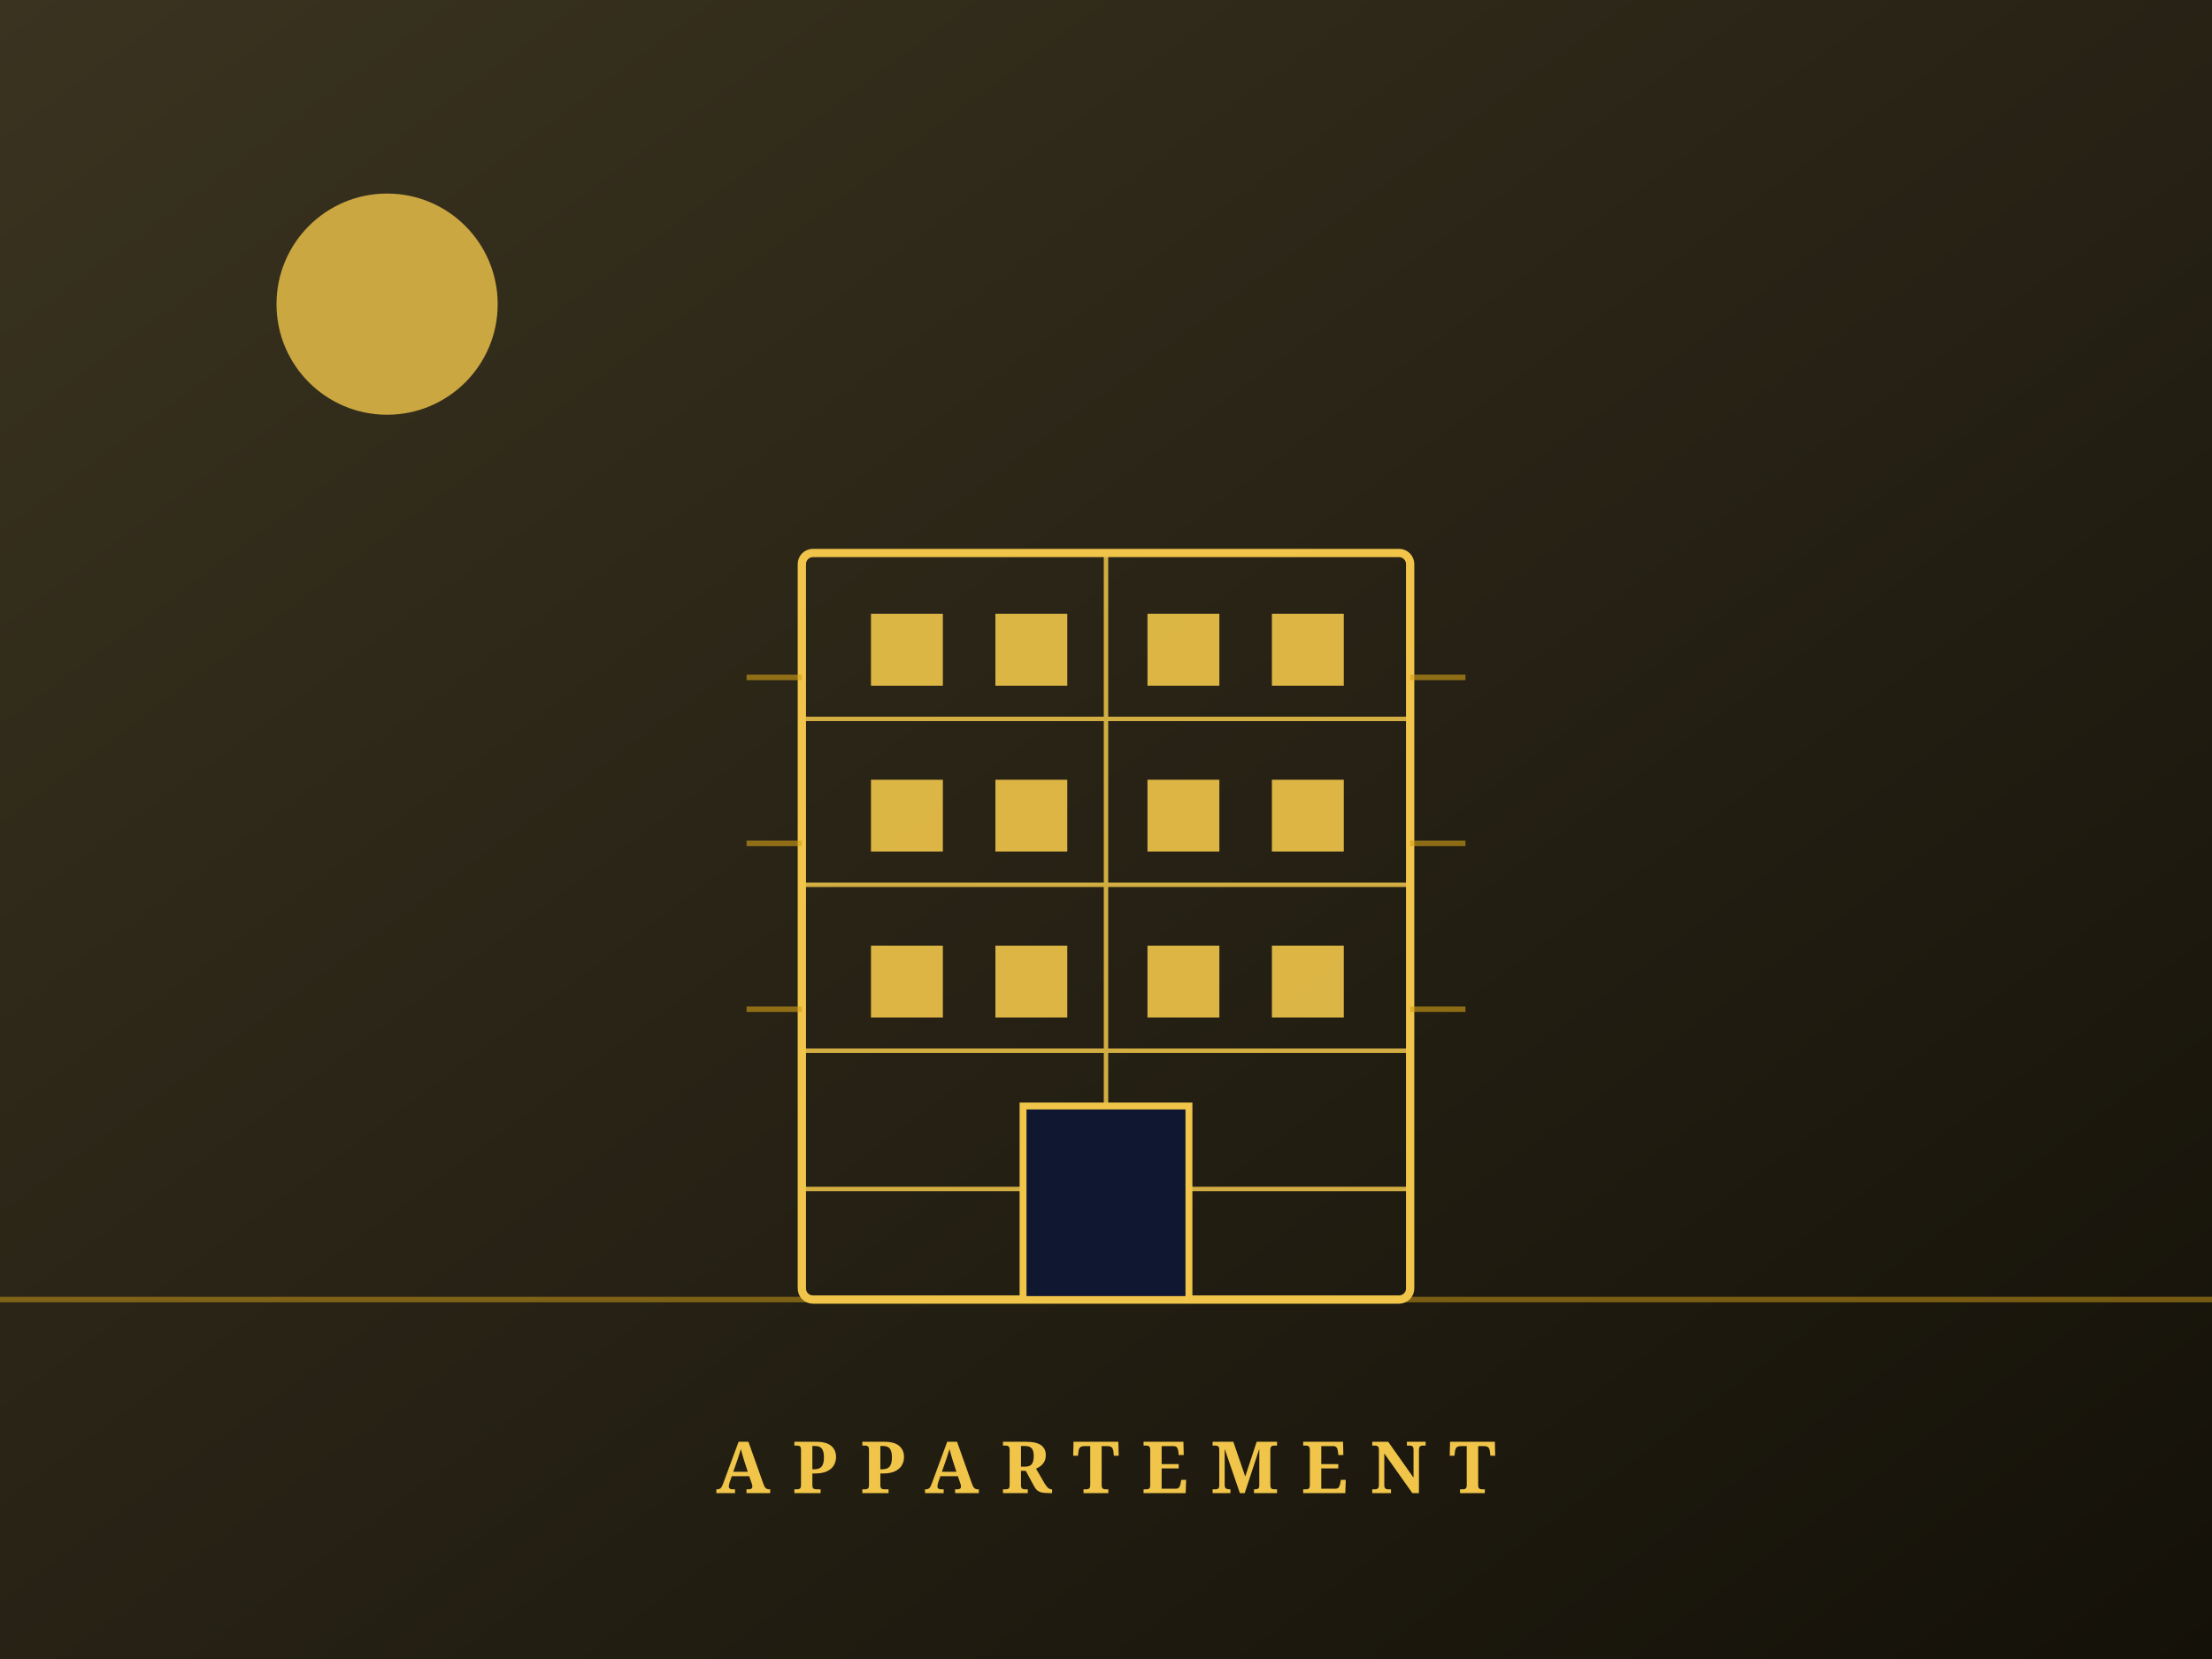
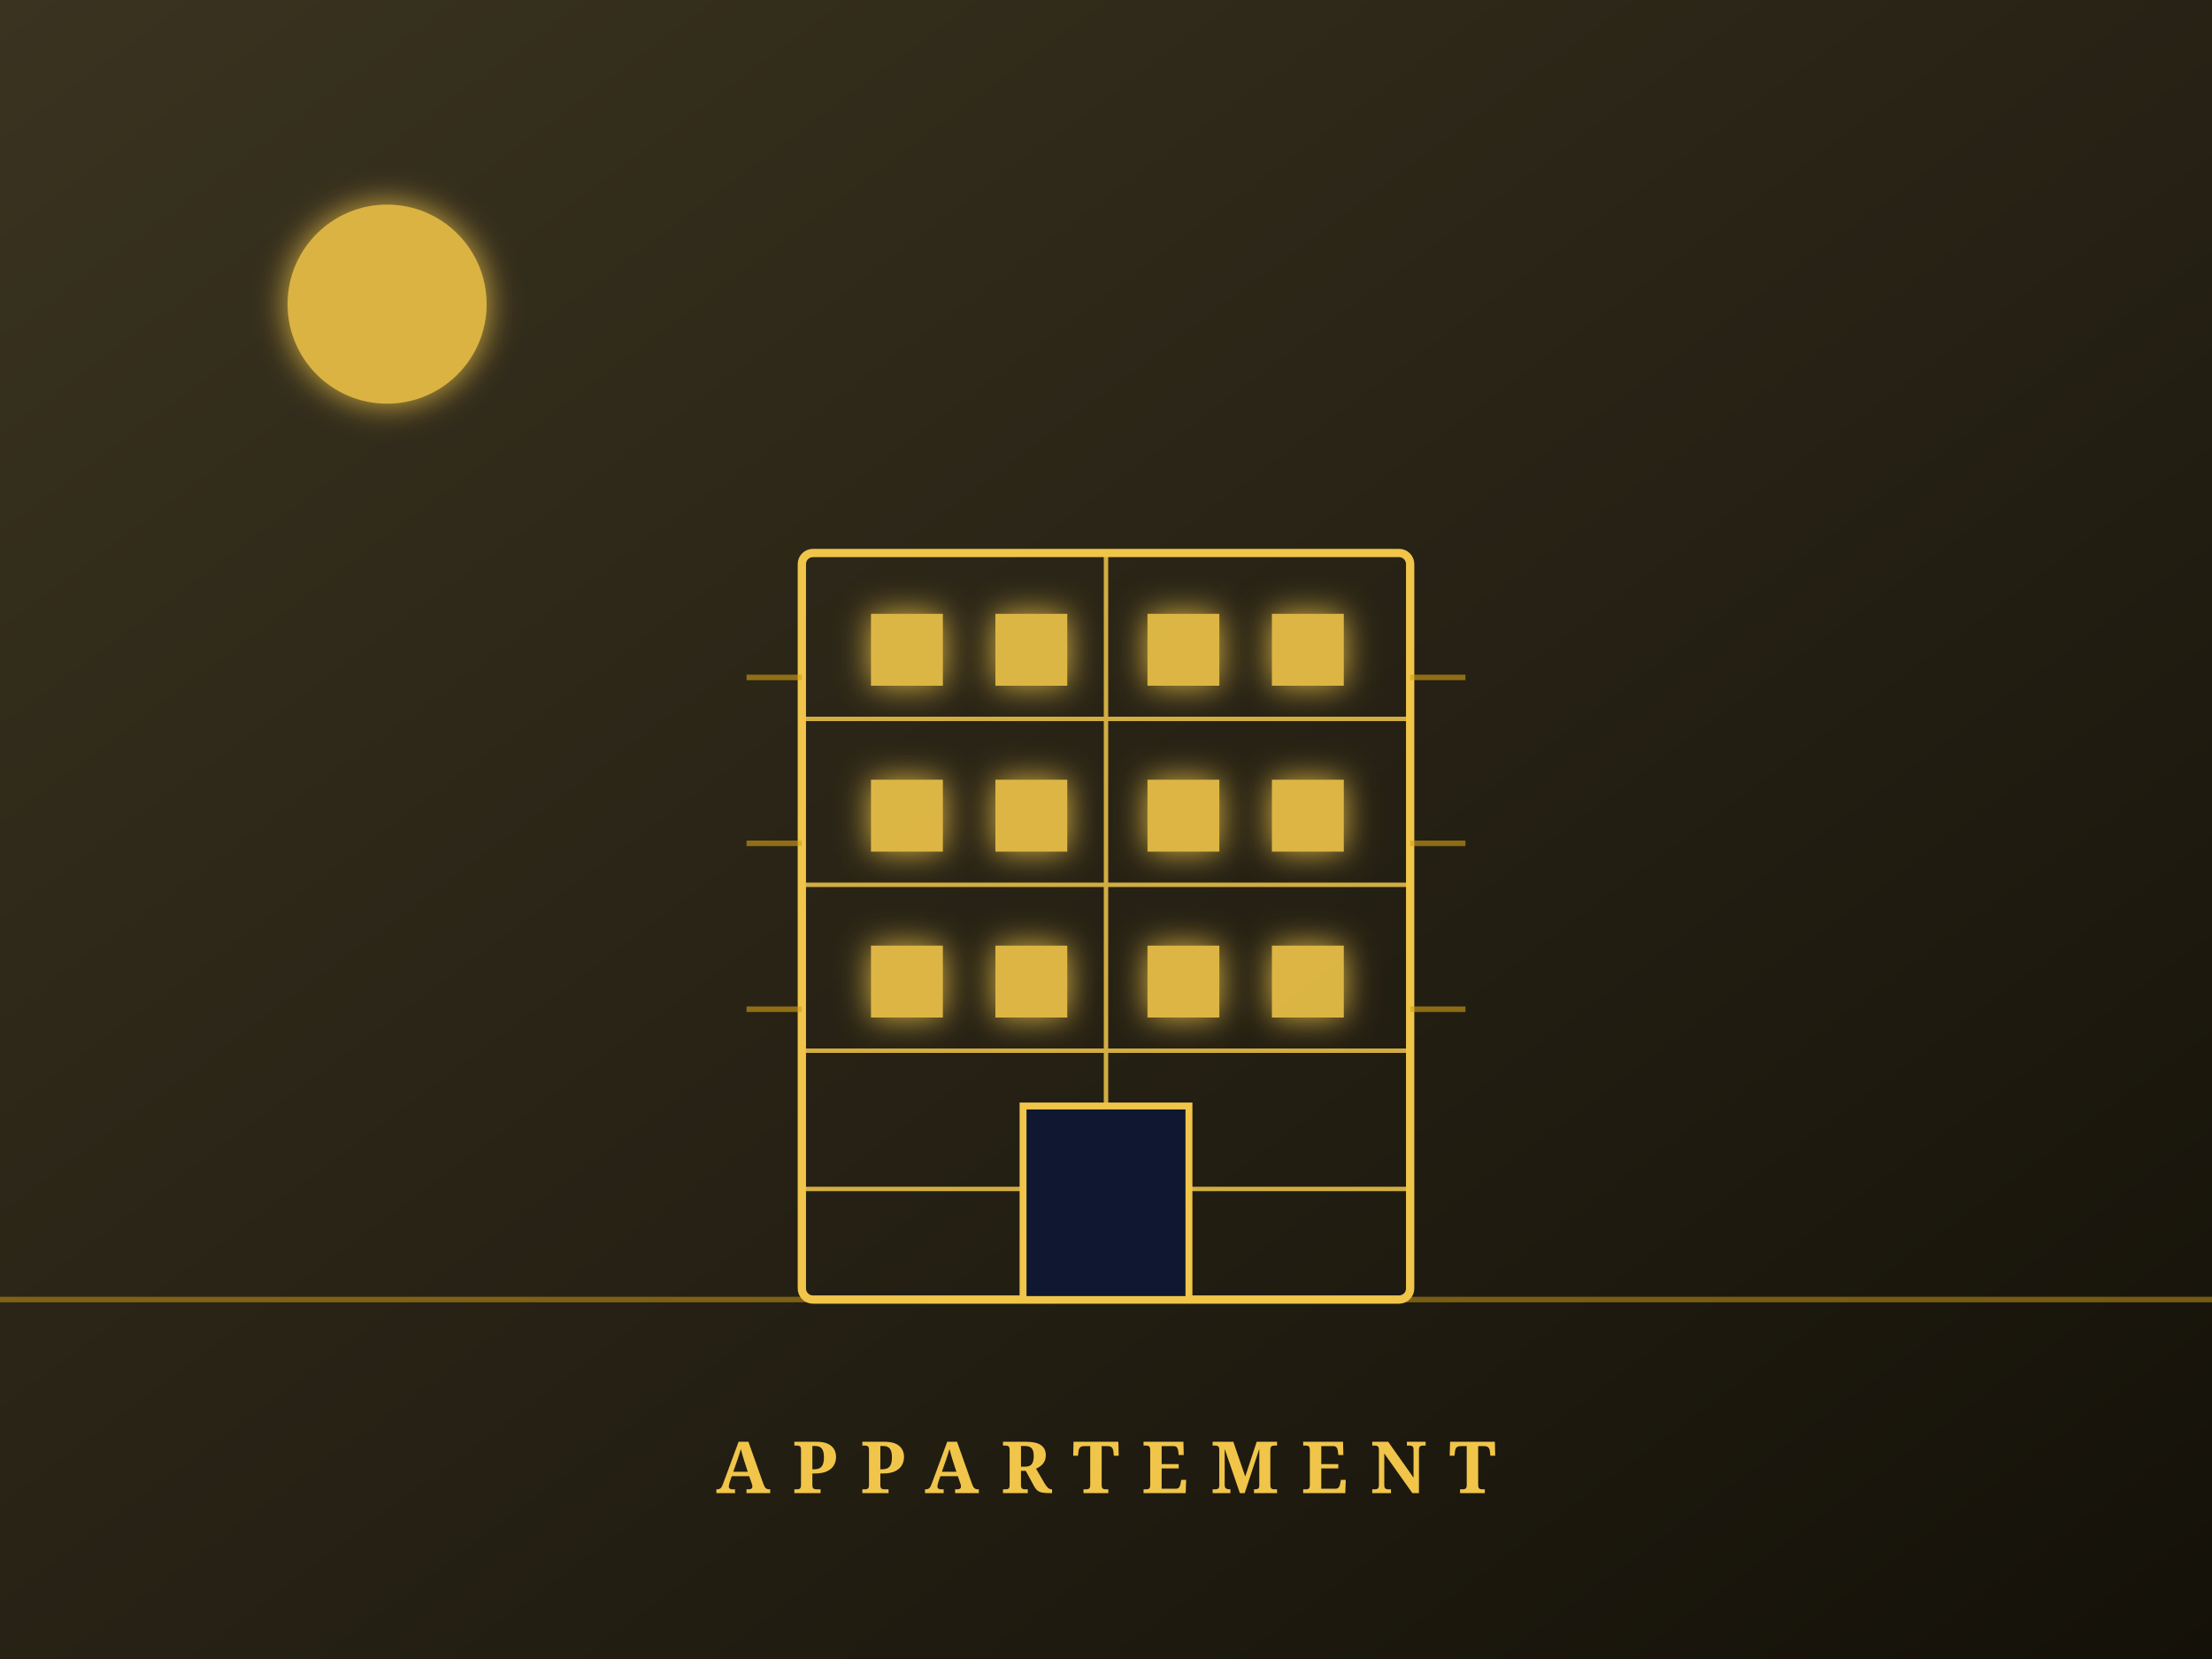
<svg xmlns="http://www.w3.org/2000/svg" viewBox="0 0 800 600" width="800" height="600">
  <defs>
    <linearGradient id="bg" x1="0" y1="0" x2="1" y2="1">
      <stop offset="0" stop-color="#3A3320" />
      <stop offset="1" stop-color="#141109" />
    </linearGradient>
+     <filter id="glow" x="-60%" y="-60%" width="220%" height="220%">
+       <feGaussianBlur stdDeviation="6" result="blur" />
+       <feMerge>
+         <feMergeNode in="blur" />
+         <feMergeNode in="SourceGraphic" />
+       </feMerge>
+     </filter>
  </defs>
  <style>
- @keyframes sunPulse{0%,100%{opacity:.8}50%{opacity:.45}}
- @keyframes winTwinkle{0%,100%{opacity:1}50%{opacity:.25}}
- .sun{animation:sunPulse 4s ease-in-out infinite}
- .win{animation:winTwinkle 2.6s ease-in-out infinite}
+ @keyframes sunPulse{0%,100%{opacity:.88}50%{opacity:.6}}
+ @keyframes winTwinkle{0%,100%{opacity:1}50%{opacity:.55}}
+ .sun{animation:sunPulse 5s cubic-bezier(.45,0,.55,1) infinite;filter:url(#glow)}
+ .win{animation:winTwinkle 3.4s cubic-bezier(.45,0,.55,1) infinite;filter:url(#glow)}
@media (prefers-reduced-motion: reduce){.sun,.win{animation:none}}
</style>
  <rect width="800" height="600" fill="url(#bg)" />
-   <circle class="sun" cx="140" cy="110" r="40" fill="#F0C54A" opacity=".8" />
+   <circle class="sun" cx="140" cy="110" r="36" fill="#F0C54A" opacity=".88" />
  <line x1="0" y1="470" x2="800" y2="470" stroke="#D4A017" stroke-width="2" opacity=".5" />
  <g stroke="#F0C54A" stroke-width="3" fill="none">
    <rect x="290" y="200" width="220" height="270" rx="4" />
  </g>
  <g stroke="#F0C54A" stroke-width="1.6" opacity=".85">
    <line x1="290" y1="260" x2="510" y2="260" />
    <line x1="290" y1="320" x2="510" y2="320" />
    <line x1="290" y1="380" x2="510" y2="380" />
    <line x1="290" y1="430" x2="510" y2="430" />
    <line x1="400" y1="200" x2="400" y2="470" />
  </g>
  <g fill="#F0C54A" opacity=".9">
    <rect class="win" style="animation-delay:.1s" x="315" y="222" width="26" height="26" />
    <rect class="win" style="animation-delay:1.4s" x="360" y="222" width="26" height="26" />
    <rect class="win" style="animation-delay:.7s" x="415" y="222" width="26" height="26" />
    <rect class="win" style="animation-delay:2s" x="460" y="222" width="26" height="26" />
    <rect class="win" style="animation-delay:1.8s" x="315" y="282" width="26" height="26" />
    <rect class="win" style="animation-delay:.4s" x="360" y="282" width="26" height="26" />
    <rect class="win" style="animation-delay:2.3s" x="415" y="282" width="26" height="26" />
    <rect class="win" style="animation-delay:1.1s" x="460" y="282" width="26" height="26" />
    <rect class="win" style="animation-delay:.9s" x="315" y="342" width="26" height="26" />
    <rect class="win" style="animation-delay:2.5s" x="360" y="342" width="26" height="26" />
    <rect class="win" style="animation-delay:.2s" x="415" y="342" width="26" height="26" />
    <rect class="win" style="animation-delay:1.6s" x="460" y="342" width="26" height="26" />
  </g>
  <g stroke="#D4A017" stroke-width="2" fill="none" opacity=".6">
    <line x1="290" y1="245" x2="270" y2="245" />
    <line x1="290" y1="305" x2="270" y2="305" />
    <line x1="290" y1="365" x2="270" y2="365" />
    <line x1="510" y1="245" x2="530" y2="245" />
    <line x1="510" y1="305" x2="530" y2="305" />
    <line x1="510" y1="365" x2="530" y2="365" />
  </g>
  <rect x="370" y="400" width="60" height="70" fill="#0F1830" stroke="#F0C54A" stroke-width="2.5" />
  <text x="400" y="540" text-anchor="middle" font-family="Georgia, 'Fraunces', serif" font-size="26" letter-spacing="8" fill="#F0C54A" font-weight="600">APPARTEMENT</text>
</svg>
